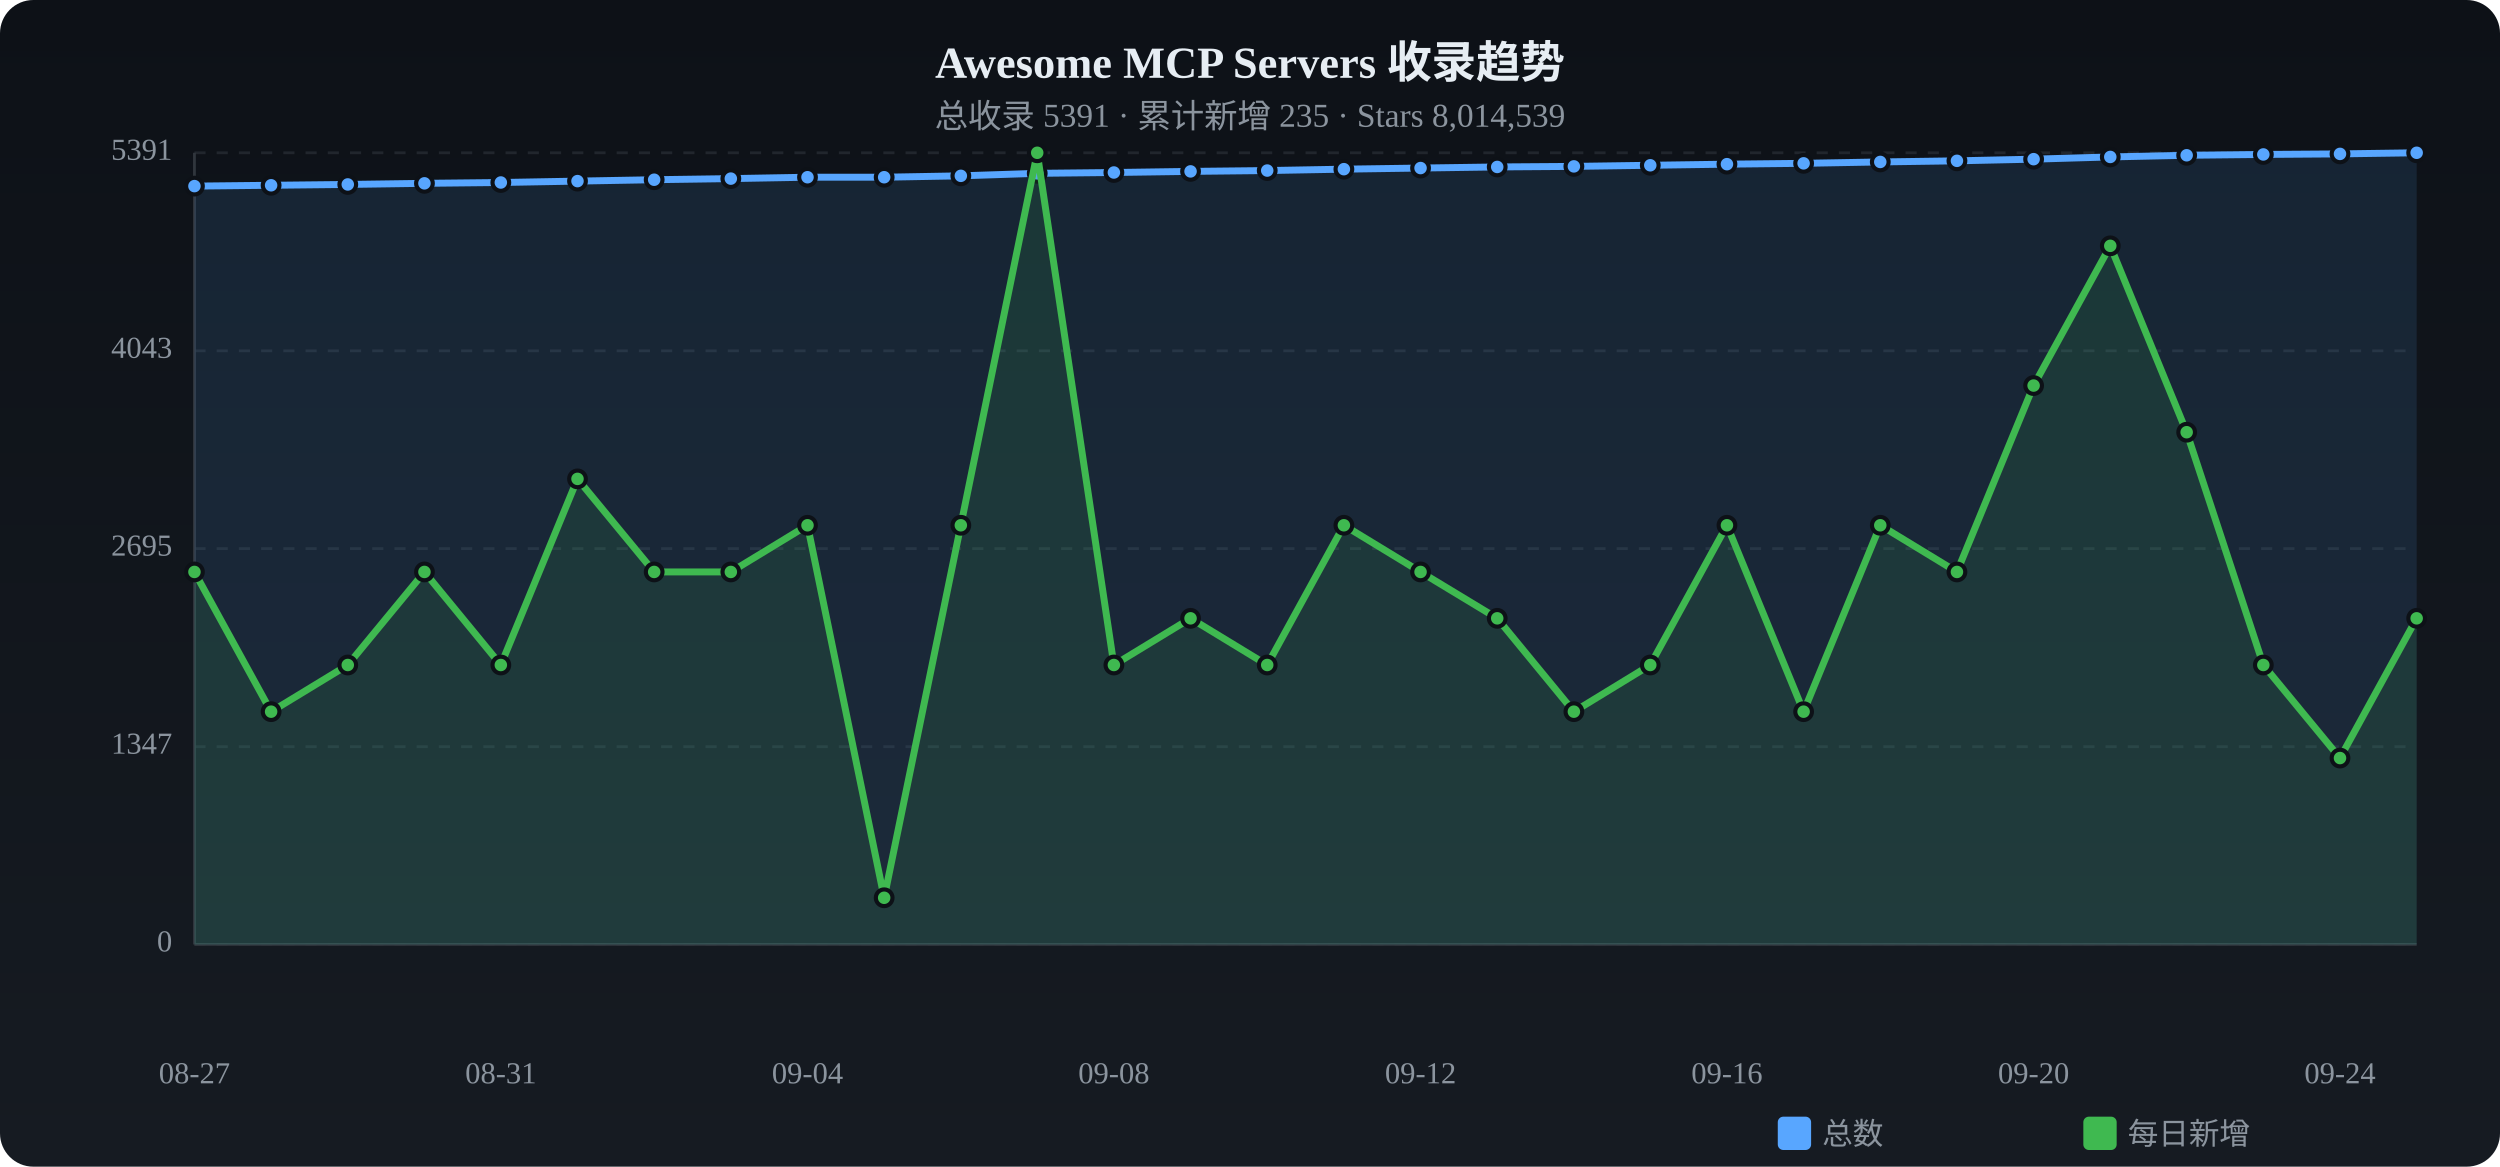
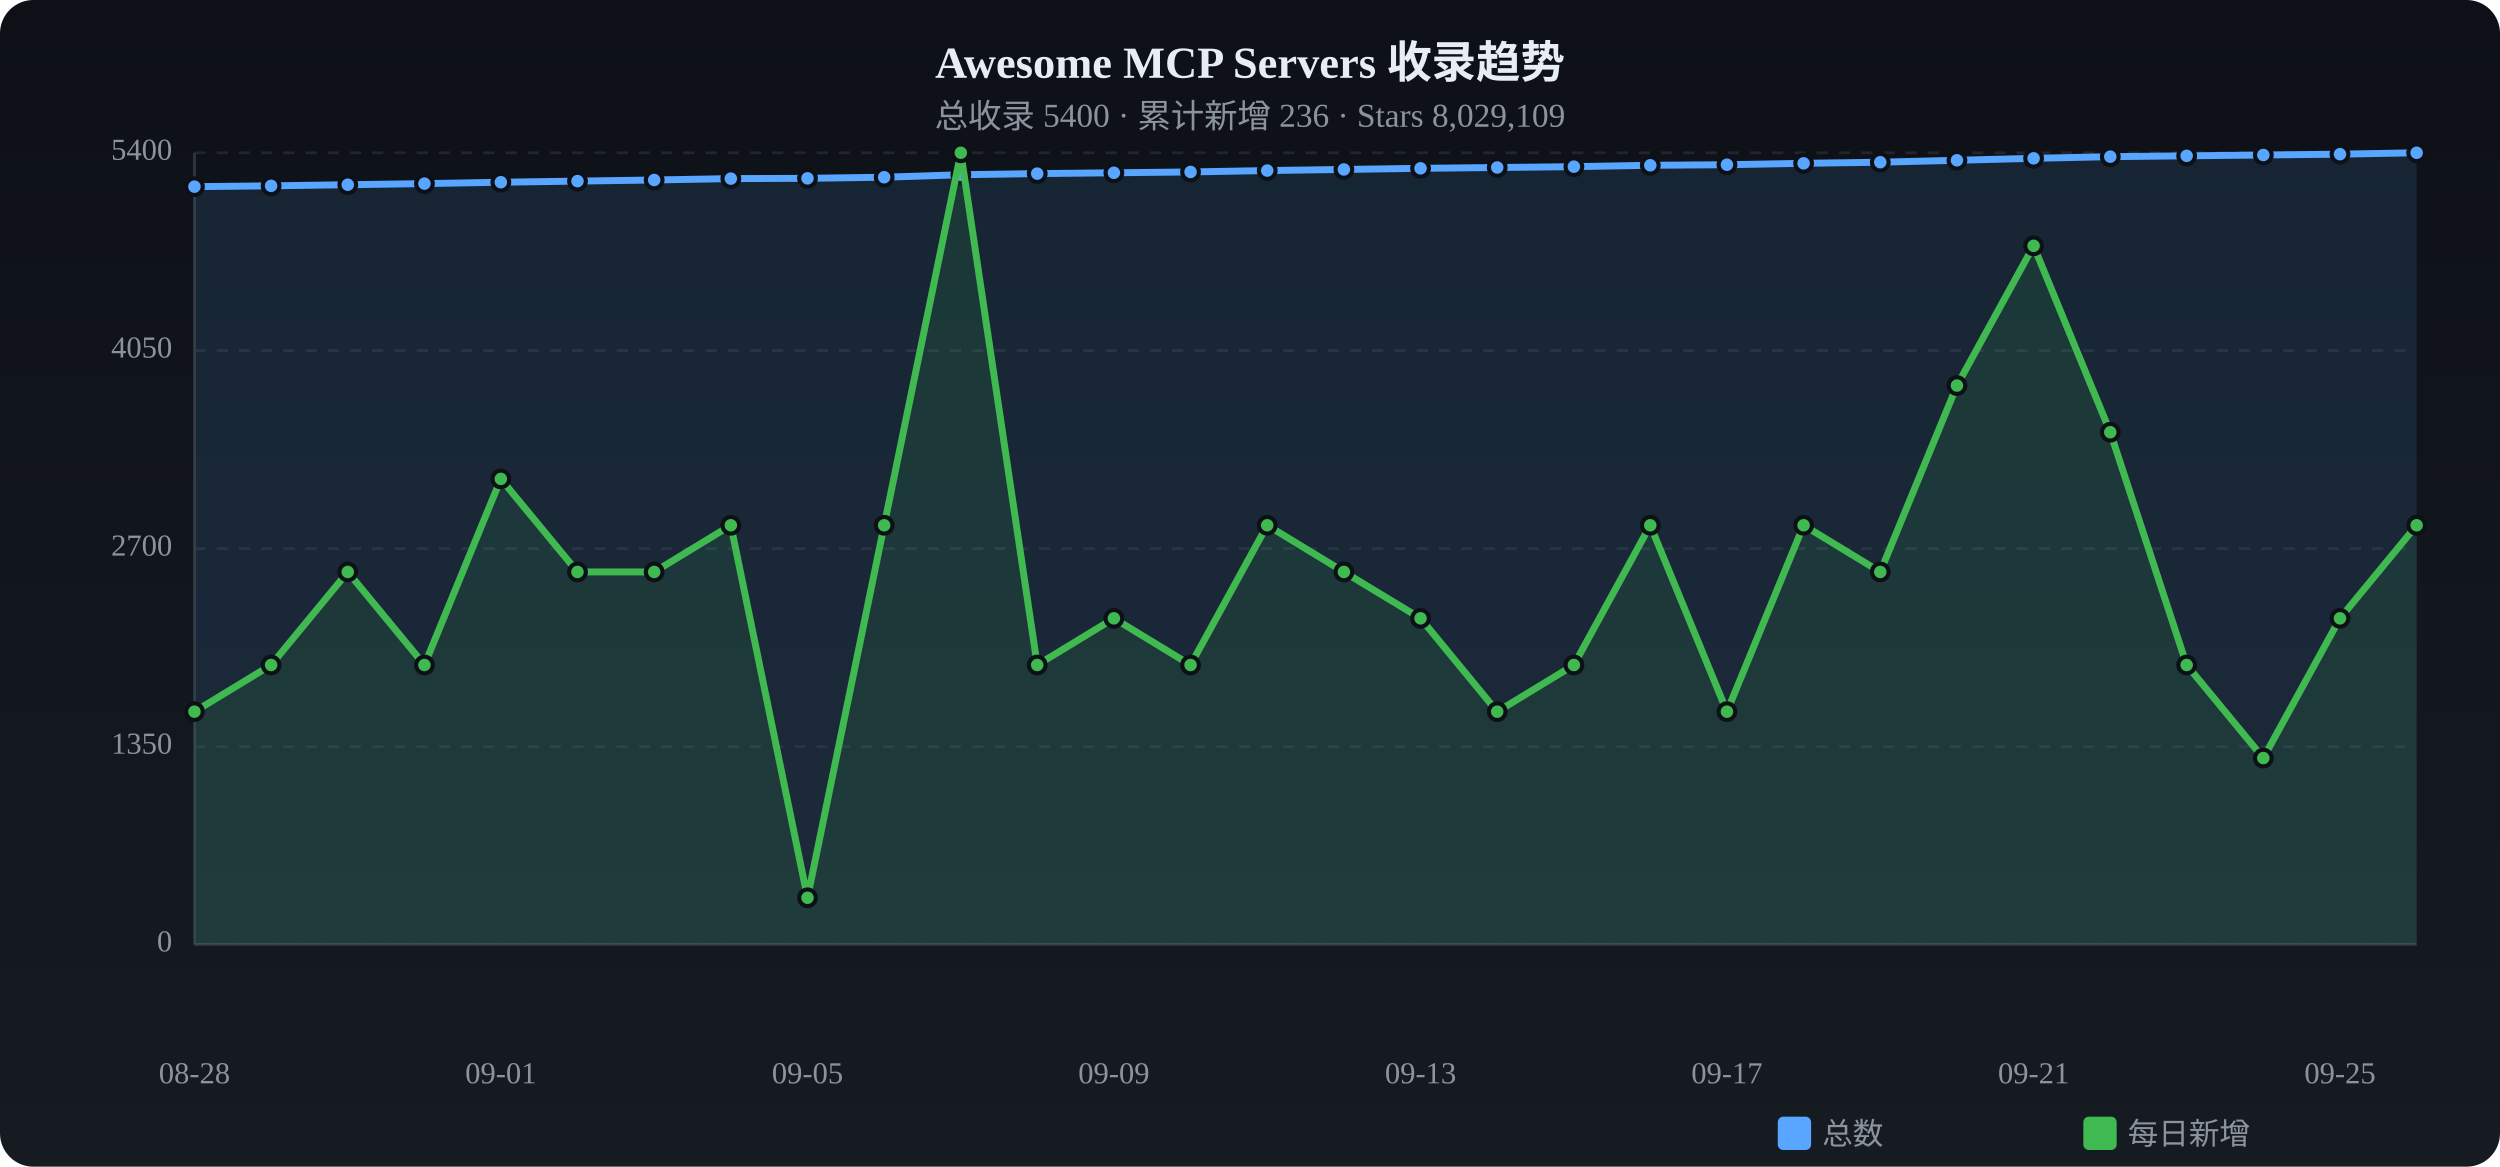
<svg xmlns="http://www.w3.org/2000/svg" viewBox="0 0 900 420" width="900" height="420">
  <defs>
    <linearGradient id="tbg" x1="0%" y1="0%" x2="0%" y2="100%">
      <stop offset="0%" stop-color="#0d1117" />
      <stop offset="100%" stop-color="#161b22" />
    </linearGradient>
  </defs>
  <rect width="900" height="420" rx="12" fill="url(#tbg)" />
  <text x="450.0" y="28" text-anchor="middle" fill="#e6edf3" font-size="16" font-weight="bold">Awesome MCP Servers 收录趋势</text>
-   <text x="450.0" y="46" text-anchor="middle" fill="#8b949e" font-size="12">总收录 5391 · 累计新增 235 · Stars 8,014,539</text>
+   <text x="450.0" y="46" text-anchor="middle" fill="#8b949e" font-size="12">总收录 5400 · 累计新增 236 · Stars 8,029,109</text>
  <text x="62" y="340.0" text-anchor="end" fill="#8b949e" font-size="11" dominant-baseline="middle">0</text>
  <line x1="70" y1="340.0" x2="870" y2="340.0" stroke="#21262d" stroke-dasharray="4 4" />
-   <text x="62" y="268.8" text-anchor="end" fill="#8b949e" font-size="11" dominant-baseline="middle">1347</text>
+   <text x="62" y="268.8" text-anchor="end" fill="#8b949e" font-size="11" dominant-baseline="middle">1350</text>
  <line x1="70" y1="268.8" x2="870" y2="268.8" stroke="#21262d" stroke-dasharray="4 4" />
-   <text x="62" y="197.5" text-anchor="end" fill="#8b949e" font-size="11" dominant-baseline="middle">2695</text>
+   <text x="62" y="197.5" text-anchor="end" fill="#8b949e" font-size="11" dominant-baseline="middle">2700</text>
  <line x1="70" y1="197.5" x2="870" y2="197.5" stroke="#21262d" stroke-dasharray="4 4" />
-   <text x="62" y="126.3" text-anchor="end" fill="#8b949e" font-size="11" dominant-baseline="middle">4043</text>
-   <line x1="70" y1="126.3" x2="870" y2="126.3" stroke="#21262d" stroke-dasharray="4 4" />
-   <text x="62" y="55.0" text-anchor="end" fill="#8b949e" font-size="11" dominant-baseline="middle">5391</text>
+   <text x="62" y="126.2" text-anchor="end" fill="#8b949e" font-size="11" dominant-baseline="middle">4050</text>
+   <line x1="70" y1="126.2" x2="870" y2="126.2" stroke="#21262d" stroke-dasharray="4 4" />
+   <text x="62" y="55.0" text-anchor="end" fill="#8b949e" font-size="11" dominant-baseline="middle">5400</text>
  <line x1="70" y1="55.0" x2="870" y2="55.0" stroke="#21262d" stroke-dasharray="4 4" />
  <line x1="70" y1="55" x2="70" y2="340" stroke="#30363d" />
  <line x1="70" y1="340" x2="870" y2="340" stroke="#30363d" />
-   <path d="M70.0,67.0 L97.6,66.7 L125.2,66.4 L152.8,66.0 L180.3,65.7 L207.9,65.2 L235.5,64.7 L263.1,64.3 L290.7,63.8 L318.3,63.8 L345.9,63.3 L373.4,62.4 L401.0,62.1 L428.6,61.7 L456.2,61.4 L483.8,60.9 L511.4,60.5 L539.0,60.1 L566.6,59.9 L594.1,59.5 L621.7,59.1 L649.3,58.8 L676.9,58.3 L704.5,57.9 L732.1,57.3 L759.7,56.5 L787.2,55.9 L814.8,55.6 L842.4,55.4 L870.0,55.0 L870.0,340 L70.0,340 Z" fill="#58a6ff" opacity="0.12" />
-   <polyline points="70.0,67.0 97.6,66.7 125.2,66.4 152.8,66.0 180.3,65.7 207.9,65.2 235.5,64.7 263.1,64.3 290.7,63.8 318.3,63.8 345.9,63.3 373.4,62.4 401.0,62.1 428.6,61.7 456.2,61.4 483.8,60.9 511.4,60.5 539.0,60.1 566.6,59.9 594.1,59.5 621.7,59.1 649.3,58.8 676.9,58.3 704.5,57.9 732.1,57.3 759.7,56.5 787.2,55.9 814.8,55.6 842.4,55.4 870.0,55.0" fill="none" stroke="#58a6ff" stroke-width="2.5" stroke-linecap="round" stroke-linejoin="round" />
-   <circle cx="70.0" cy="67.0" r="3" fill="#58a6ff" stroke="#0d1117" stroke-width="1.5" />
-   <circle cx="97.6" cy="66.7" r="3" fill="#58a6ff" stroke="#0d1117" stroke-width="1.5" />
-   <circle cx="125.2" cy="66.4" r="3" fill="#58a6ff" stroke="#0d1117" stroke-width="1.5" />
-   <circle cx="152.8" cy="66.0" r="3" fill="#58a6ff" stroke="#0d1117" stroke-width="1.5" />
-   <circle cx="180.3" cy="65.7" r="3" fill="#58a6ff" stroke="#0d1117" stroke-width="1.5" />
+   <path d="M70.0,67.2 L97.6,66.9 L125.2,66.5 L152.8,66.1 L180.3,65.6 L207.9,65.2 L235.5,64.8 L263.1,64.3 L290.7,64.2 L318.3,63.8 L345.9,62.9 L373.4,62.5 L401.0,62.2 L428.6,61.9 L456.2,61.4 L483.8,61.0 L511.4,60.6 L539.0,60.3 L566.6,60.0 L594.1,59.5 L621.7,59.3 L649.3,58.8 L676.9,58.4 L704.5,57.7 L732.1,57.0 L759.7,56.4 L787.2,56.1 L814.8,55.8 L842.4,55.5 L870.0,55.0 L870.0,340 L70.0,340 Z" fill="#58a6ff" opacity="0.12" />
+   <polyline points="70.0,67.2 97.6,66.9 125.2,66.5 152.8,66.1 180.3,65.6 207.9,65.2 235.5,64.8 263.1,64.3 290.7,64.2 318.3,63.8 345.9,62.9 373.4,62.5 401.0,62.2 428.6,61.9 456.2,61.4 483.8,61.0 511.4,60.6 539.0,60.3 566.6,60.0 594.1,59.5 621.7,59.3 649.3,58.8 676.9,58.4 704.5,57.7 732.1,57.0 759.7,56.4 787.2,56.1 814.8,55.8 842.4,55.5 870.0,55.0" fill="none" stroke="#58a6ff" stroke-width="2.5" stroke-linecap="round" stroke-linejoin="round" />
+   <circle cx="70.0" cy="67.2" r="3" fill="#58a6ff" stroke="#0d1117" stroke-width="1.5" />
+   <circle cx="97.6" cy="66.9" r="3" fill="#58a6ff" stroke="#0d1117" stroke-width="1.5" />
+   <circle cx="125.2" cy="66.5" r="3" fill="#58a6ff" stroke="#0d1117" stroke-width="1.5" />
+   <circle cx="152.8" cy="66.1" r="3" fill="#58a6ff" stroke="#0d1117" stroke-width="1.5" />
+   <circle cx="180.3" cy="65.6" r="3" fill="#58a6ff" stroke="#0d1117" stroke-width="1.5" />
  <circle cx="207.9" cy="65.2" r="3" fill="#58a6ff" stroke="#0d1117" stroke-width="1.5" />
-   <circle cx="235.5" cy="64.7" r="3" fill="#58a6ff" stroke="#0d1117" stroke-width="1.5" />
+   <circle cx="235.5" cy="64.8" r="3" fill="#58a6ff" stroke="#0d1117" stroke-width="1.5" />
  <circle cx="263.1" cy="64.3" r="3" fill="#58a6ff" stroke="#0d1117" stroke-width="1.5" />
-   <circle cx="290.7" cy="63.8" r="3" fill="#58a6ff" stroke="#0d1117" stroke-width="1.5" />
+   <circle cx="290.7" cy="64.2" r="3" fill="#58a6ff" stroke="#0d1117" stroke-width="1.5" />
  <circle cx="318.3" cy="63.8" r="3" fill="#58a6ff" stroke="#0d1117" stroke-width="1.5" />
-   <circle cx="345.9" cy="63.3" r="3" fill="#58a6ff" stroke="#0d1117" stroke-width="1.5" />
-   <circle cx="373.4" cy="62.4" r="3" fill="#58a6ff" stroke="#0d1117" stroke-width="1.5" />
-   <circle cx="401.0" cy="62.1" r="3" fill="#58a6ff" stroke="#0d1117" stroke-width="1.5" />
-   <circle cx="428.6" cy="61.7" r="3" fill="#58a6ff" stroke="#0d1117" stroke-width="1.5" />
+   <circle cx="345.9" cy="62.9" r="3" fill="#58a6ff" stroke="#0d1117" stroke-width="1.5" />
+   <circle cx="373.4" cy="62.5" r="3" fill="#58a6ff" stroke="#0d1117" stroke-width="1.5" />
+   <circle cx="401.0" cy="62.2" r="3" fill="#58a6ff" stroke="#0d1117" stroke-width="1.5" />
+   <circle cx="428.6" cy="61.9" r="3" fill="#58a6ff" stroke="#0d1117" stroke-width="1.5" />
  <circle cx="456.2" cy="61.4" r="3" fill="#58a6ff" stroke="#0d1117" stroke-width="1.5" />
-   <circle cx="483.8" cy="60.9" r="3" fill="#58a6ff" stroke="#0d1117" stroke-width="1.5" />
-   <circle cx="511.4" cy="60.5" r="3" fill="#58a6ff" stroke="#0d1117" stroke-width="1.5" />
-   <circle cx="539.0" cy="60.1" r="3" fill="#58a6ff" stroke="#0d1117" stroke-width="1.5" />
-   <circle cx="566.6" cy="59.9" r="3" fill="#58a6ff" stroke="#0d1117" stroke-width="1.5" />
+   <circle cx="483.8" cy="61.0" r="3" fill="#58a6ff" stroke="#0d1117" stroke-width="1.5" />
+   <circle cx="511.4" cy="60.6" r="3" fill="#58a6ff" stroke="#0d1117" stroke-width="1.5" />
+   <circle cx="539.0" cy="60.3" r="3" fill="#58a6ff" stroke="#0d1117" stroke-width="1.5" />
+   <circle cx="566.6" cy="60.0" r="3" fill="#58a6ff" stroke="#0d1117" stroke-width="1.5" />
  <circle cx="594.1" cy="59.5" r="3" fill="#58a6ff" stroke="#0d1117" stroke-width="1.5" />
-   <circle cx="621.7" cy="59.1" r="3" fill="#58a6ff" stroke="#0d1117" stroke-width="1.5" />
+   <circle cx="621.7" cy="59.3" r="3" fill="#58a6ff" stroke="#0d1117" stroke-width="1.5" />
  <circle cx="649.3" cy="58.8" r="3" fill="#58a6ff" stroke="#0d1117" stroke-width="1.5" />
-   <circle cx="676.9" cy="58.3" r="3" fill="#58a6ff" stroke="#0d1117" stroke-width="1.5" />
-   <circle cx="704.5" cy="57.9" r="3" fill="#58a6ff" stroke="#0d1117" stroke-width="1.5" />
-   <circle cx="732.1" cy="57.3" r="3" fill="#58a6ff" stroke="#0d1117" stroke-width="1.5" />
-   <circle cx="759.7" cy="56.5" r="3" fill="#58a6ff" stroke="#0d1117" stroke-width="1.5" />
-   <circle cx="787.2" cy="55.9" r="3" fill="#58a6ff" stroke="#0d1117" stroke-width="1.5" />
-   <circle cx="814.8" cy="55.6" r="3" fill="#58a6ff" stroke="#0d1117" stroke-width="1.5" />
-   <circle cx="842.4" cy="55.4" r="3" fill="#58a6ff" stroke="#0d1117" stroke-width="1.5" />
+   <circle cx="676.9" cy="58.4" r="3" fill="#58a6ff" stroke="#0d1117" stroke-width="1.5" />
+   <circle cx="704.5" cy="57.7" r="3" fill="#58a6ff" stroke="#0d1117" stroke-width="1.5" />
+   <circle cx="732.1" cy="57.0" r="3" fill="#58a6ff" stroke="#0d1117" stroke-width="1.5" />
+   <circle cx="759.7" cy="56.4" r="3" fill="#58a6ff" stroke="#0d1117" stroke-width="1.5" />
+   <circle cx="787.2" cy="56.1" r="3" fill="#58a6ff" stroke="#0d1117" stroke-width="1.5" />
+   <circle cx="814.8" cy="55.8" r="3" fill="#58a6ff" stroke="#0d1117" stroke-width="1.5" />
+   <circle cx="842.4" cy="55.5" r="3" fill="#58a6ff" stroke="#0d1117" stroke-width="1.5" />
  <circle cx="870.0" cy="55.0" r="3" fill="#58a6ff" stroke="#0d1117" stroke-width="1.5" />
-   <path d="M70.0,205.9 L97.6,256.2 L125.2,239.4 L152.8,205.9 L180.3,239.4 L207.9,172.4 L235.5,205.9 L263.1,205.9 L290.7,189.1 L318.3,323.2 L345.9,189.1 L373.4,55.0 L401.0,239.4 L428.6,222.6 L456.2,239.4 L483.8,189.1 L511.4,205.9 L539.0,222.6 L566.6,256.2 L594.1,239.4 L621.7,189.1 L649.3,256.2 L676.9,189.1 L704.5,205.9 L732.1,138.8 L759.7,88.5 L787.2,155.6 L814.8,239.4 L842.4,272.9 L870.0,222.6 L870.0,340 L70.0,340 Z" fill="#3fb950" opacity="0.12" />
-   <polyline points="70.0,205.9 97.6,256.2 125.2,239.4 152.8,205.9 180.3,239.4 207.9,172.4 235.5,205.9 263.1,205.9 290.7,189.1 318.3,323.2 345.9,189.1 373.4,55.0 401.0,239.4 428.6,222.6 456.2,239.4 483.8,189.1 511.4,205.9 539.0,222.6 566.6,256.2 594.1,239.4 621.7,189.1 649.3,256.2 676.9,189.1 704.5,205.9 732.1,138.8 759.7,88.5 787.2,155.6 814.8,239.4 842.4,272.9 870.0,222.6" fill="none" stroke="#3fb950" stroke-width="2.5" stroke-linecap="round" stroke-linejoin="round" />
-   <circle cx="70.0" cy="205.9" r="3" fill="#3fb950" stroke="#0d1117" stroke-width="1.5" />
-   <circle cx="97.6" cy="256.2" r="3" fill="#3fb950" stroke="#0d1117" stroke-width="1.5" />
-   <circle cx="125.2" cy="239.4" r="3" fill="#3fb950" stroke="#0d1117" stroke-width="1.5" />
-   <circle cx="152.8" cy="205.9" r="3" fill="#3fb950" stroke="#0d1117" stroke-width="1.5" />
-   <circle cx="180.3" cy="239.4" r="3" fill="#3fb950" stroke="#0d1117" stroke-width="1.5" />
-   <circle cx="207.9" cy="172.4" r="3" fill="#3fb950" stroke="#0d1117" stroke-width="1.5" />
+   <path d="M70.0,256.2 L97.6,239.4 L125.2,205.9 L152.8,239.4 L180.3,172.4 L207.9,205.9 L235.5,205.9 L263.1,189.1 L290.7,323.2 L318.3,189.1 L345.9,55.0 L373.4,239.4 L401.0,222.6 L428.6,239.4 L456.2,189.1 L483.8,205.9 L511.4,222.6 L539.0,256.2 L566.6,239.4 L594.1,189.1 L621.7,256.2 L649.3,189.1 L676.9,205.9 L704.5,138.8 L732.1,88.5 L759.7,155.6 L787.2,239.4 L814.8,272.9 L842.4,222.6 L870.0,189.1 L870.0,340 L70.0,340 Z" fill="#3fb950" opacity="0.12" />
+   <polyline points="70.0,256.2 97.6,239.4 125.2,205.9 152.8,239.4 180.3,172.4 207.9,205.9 235.5,205.9 263.1,189.1 290.7,323.2 318.3,189.1 345.9,55.0 373.4,239.4 401.0,222.6 428.6,239.4 456.2,189.1 483.8,205.9 511.4,222.6 539.0,256.2 566.6,239.4 594.1,189.1 621.7,256.2 649.3,189.1 676.9,205.9 704.5,138.8 732.1,88.5 759.7,155.6 787.2,239.4 814.8,272.9 842.4,222.6 870.0,189.1" fill="none" stroke="#3fb950" stroke-width="2.5" stroke-linecap="round" stroke-linejoin="round" />
+   <circle cx="70.0" cy="256.2" r="3" fill="#3fb950" stroke="#0d1117" stroke-width="1.5" />
+   <circle cx="97.6" cy="239.4" r="3" fill="#3fb950" stroke="#0d1117" stroke-width="1.5" />
+   <circle cx="125.2" cy="205.9" r="3" fill="#3fb950" stroke="#0d1117" stroke-width="1.5" />
+   <circle cx="152.8" cy="239.4" r="3" fill="#3fb950" stroke="#0d1117" stroke-width="1.5" />
+   <circle cx="180.3" cy="172.4" r="3" fill="#3fb950" stroke="#0d1117" stroke-width="1.5" />
+   <circle cx="207.9" cy="205.9" r="3" fill="#3fb950" stroke="#0d1117" stroke-width="1.5" />
  <circle cx="235.5" cy="205.9" r="3" fill="#3fb950" stroke="#0d1117" stroke-width="1.5" />
-   <circle cx="263.1" cy="205.9" r="3" fill="#3fb950" stroke="#0d1117" stroke-width="1.5" />
-   <circle cx="290.7" cy="189.1" r="3" fill="#3fb950" stroke="#0d1117" stroke-width="1.5" />
-   <circle cx="318.3" cy="323.2" r="3" fill="#3fb950" stroke="#0d1117" stroke-width="1.5" />
-   <circle cx="345.9" cy="189.1" r="3" fill="#3fb950" stroke="#0d1117" stroke-width="1.5" />
-   <circle cx="373.4" cy="55.0" r="3" fill="#3fb950" stroke="#0d1117" stroke-width="1.5" />
-   <circle cx="401.0" cy="239.4" r="3" fill="#3fb950" stroke="#0d1117" stroke-width="1.5" />
-   <circle cx="428.6" cy="222.6" r="3" fill="#3fb950" stroke="#0d1117" stroke-width="1.5" />
-   <circle cx="456.2" cy="239.4" r="3" fill="#3fb950" stroke="#0d1117" stroke-width="1.5" />
-   <circle cx="483.8" cy="189.1" r="3" fill="#3fb950" stroke="#0d1117" stroke-width="1.5" />
-   <circle cx="511.4" cy="205.9" r="3" fill="#3fb950" stroke="#0d1117" stroke-width="1.5" />
-   <circle cx="539.0" cy="222.6" r="3" fill="#3fb950" stroke="#0d1117" stroke-width="1.5" />
-   <circle cx="566.6" cy="256.2" r="3" fill="#3fb950" stroke="#0d1117" stroke-width="1.5" />
-   <circle cx="594.1" cy="239.4" r="3" fill="#3fb950" stroke="#0d1117" stroke-width="1.5" />
-   <circle cx="621.7" cy="189.1" r="3" fill="#3fb950" stroke="#0d1117" stroke-width="1.5" />
-   <circle cx="649.3" cy="256.2" r="3" fill="#3fb950" stroke="#0d1117" stroke-width="1.5" />
-   <circle cx="676.9" cy="189.1" r="3" fill="#3fb950" stroke="#0d1117" stroke-width="1.5" />
-   <circle cx="704.5" cy="205.9" r="3" fill="#3fb950" stroke="#0d1117" stroke-width="1.5" />
-   <circle cx="732.1" cy="138.8" r="3" fill="#3fb950" stroke="#0d1117" stroke-width="1.5" />
-   <circle cx="759.7" cy="88.5" r="3" fill="#3fb950" stroke="#0d1117" stroke-width="1.5" />
-   <circle cx="787.2" cy="155.6" r="3" fill="#3fb950" stroke="#0d1117" stroke-width="1.5" />
-   <circle cx="814.8" cy="239.4" r="3" fill="#3fb950" stroke="#0d1117" stroke-width="1.5" />
-   <circle cx="842.4" cy="272.9" r="3" fill="#3fb950" stroke="#0d1117" stroke-width="1.5" />
-   <circle cx="870.0" cy="222.6" r="3" fill="#3fb950" stroke="#0d1117" stroke-width="1.5" />
-   <text x="70.0" y="390" text-anchor="middle" fill="#8b949e" font-size="11">08-27</text>
-   <text x="180.3" y="390" text-anchor="middle" fill="#8b949e" font-size="11">08-31</text>
-   <text x="290.7" y="390" text-anchor="middle" fill="#8b949e" font-size="11">09-04</text>
-   <text x="401.0" y="390" text-anchor="middle" fill="#8b949e" font-size="11">09-08</text>
-   <text x="511.4" y="390" text-anchor="middle" fill="#8b949e" font-size="11">09-12</text>
-   <text x="621.7" y="390" text-anchor="middle" fill="#8b949e" font-size="11">09-16</text>
-   <text x="732.1" y="390" text-anchor="middle" fill="#8b949e" font-size="11">09-20</text>
-   <text x="842.4" y="390" text-anchor="middle" fill="#8b949e" font-size="11">09-24</text>
+   <circle cx="263.1" cy="189.1" r="3" fill="#3fb950" stroke="#0d1117" stroke-width="1.5" />
+   <circle cx="290.7" cy="323.2" r="3" fill="#3fb950" stroke="#0d1117" stroke-width="1.5" />
+   <circle cx="318.3" cy="189.1" r="3" fill="#3fb950" stroke="#0d1117" stroke-width="1.5" />
+   <circle cx="345.9" cy="55.0" r="3" fill="#3fb950" stroke="#0d1117" stroke-width="1.5" />
+   <circle cx="373.4" cy="239.4" r="3" fill="#3fb950" stroke="#0d1117" stroke-width="1.5" />
+   <circle cx="401.0" cy="222.6" r="3" fill="#3fb950" stroke="#0d1117" stroke-width="1.5" />
+   <circle cx="428.6" cy="239.4" r="3" fill="#3fb950" stroke="#0d1117" stroke-width="1.5" />
+   <circle cx="456.2" cy="189.1" r="3" fill="#3fb950" stroke="#0d1117" stroke-width="1.5" />
+   <circle cx="483.8" cy="205.9" r="3" fill="#3fb950" stroke="#0d1117" stroke-width="1.5" />
+   <circle cx="511.4" cy="222.6" r="3" fill="#3fb950" stroke="#0d1117" stroke-width="1.5" />
+   <circle cx="539.0" cy="256.2" r="3" fill="#3fb950" stroke="#0d1117" stroke-width="1.5" />
+   <circle cx="566.6" cy="239.4" r="3" fill="#3fb950" stroke="#0d1117" stroke-width="1.5" />
+   <circle cx="594.1" cy="189.1" r="3" fill="#3fb950" stroke="#0d1117" stroke-width="1.5" />
+   <circle cx="621.7" cy="256.2" r="3" fill="#3fb950" stroke="#0d1117" stroke-width="1.5" />
+   <circle cx="649.3" cy="189.1" r="3" fill="#3fb950" stroke="#0d1117" stroke-width="1.5" />
+   <circle cx="676.9" cy="205.9" r="3" fill="#3fb950" stroke="#0d1117" stroke-width="1.5" />
+   <circle cx="704.5" cy="138.8" r="3" fill="#3fb950" stroke="#0d1117" stroke-width="1.5" />
+   <circle cx="732.1" cy="88.5" r="3" fill="#3fb950" stroke="#0d1117" stroke-width="1.5" />
+   <circle cx="759.7" cy="155.6" r="3" fill="#3fb950" stroke="#0d1117" stroke-width="1.5" />
+   <circle cx="787.2" cy="239.4" r="3" fill="#3fb950" stroke="#0d1117" stroke-width="1.5" />
+   <circle cx="814.8" cy="272.9" r="3" fill="#3fb950" stroke="#0d1117" stroke-width="1.5" />
+   <circle cx="842.4" cy="222.6" r="3" fill="#3fb950" stroke="#0d1117" stroke-width="1.5" />
+   <circle cx="870.0" cy="189.1" r="3" fill="#3fb950" stroke="#0d1117" stroke-width="1.5" />
+   <text x="70.0" y="390" text-anchor="middle" fill="#8b949e" font-size="11">08-28</text>
+   <text x="180.3" y="390" text-anchor="middle" fill="#8b949e" font-size="11">09-01</text>
+   <text x="290.7" y="390" text-anchor="middle" fill="#8b949e" font-size="11">09-05</text>
+   <text x="401.0" y="390" text-anchor="middle" fill="#8b949e" font-size="11">09-09</text>
+   <text x="511.4" y="390" text-anchor="middle" fill="#8b949e" font-size="11">09-13</text>
+   <text x="621.7" y="390" text-anchor="middle" fill="#8b949e" font-size="11">09-17</text>
+   <text x="732.1" y="390" text-anchor="middle" fill="#8b949e" font-size="11">09-21</text>
+   <text x="842.4" y="390" text-anchor="middle" fill="#8b949e" font-size="11">09-25</text>
  <rect x="640" y="402" width="12" height="12" rx="2" fill="#58a6ff" />
  <text x="656" y="412" fill="#8b949e" font-size="11">总数</text>
  <rect x="750" y="402" width="12" height="12" rx="2" fill="#3fb950" />
  <text x="766" y="412" fill="#8b949e" font-size="11">每日新增</text>
</svg>
